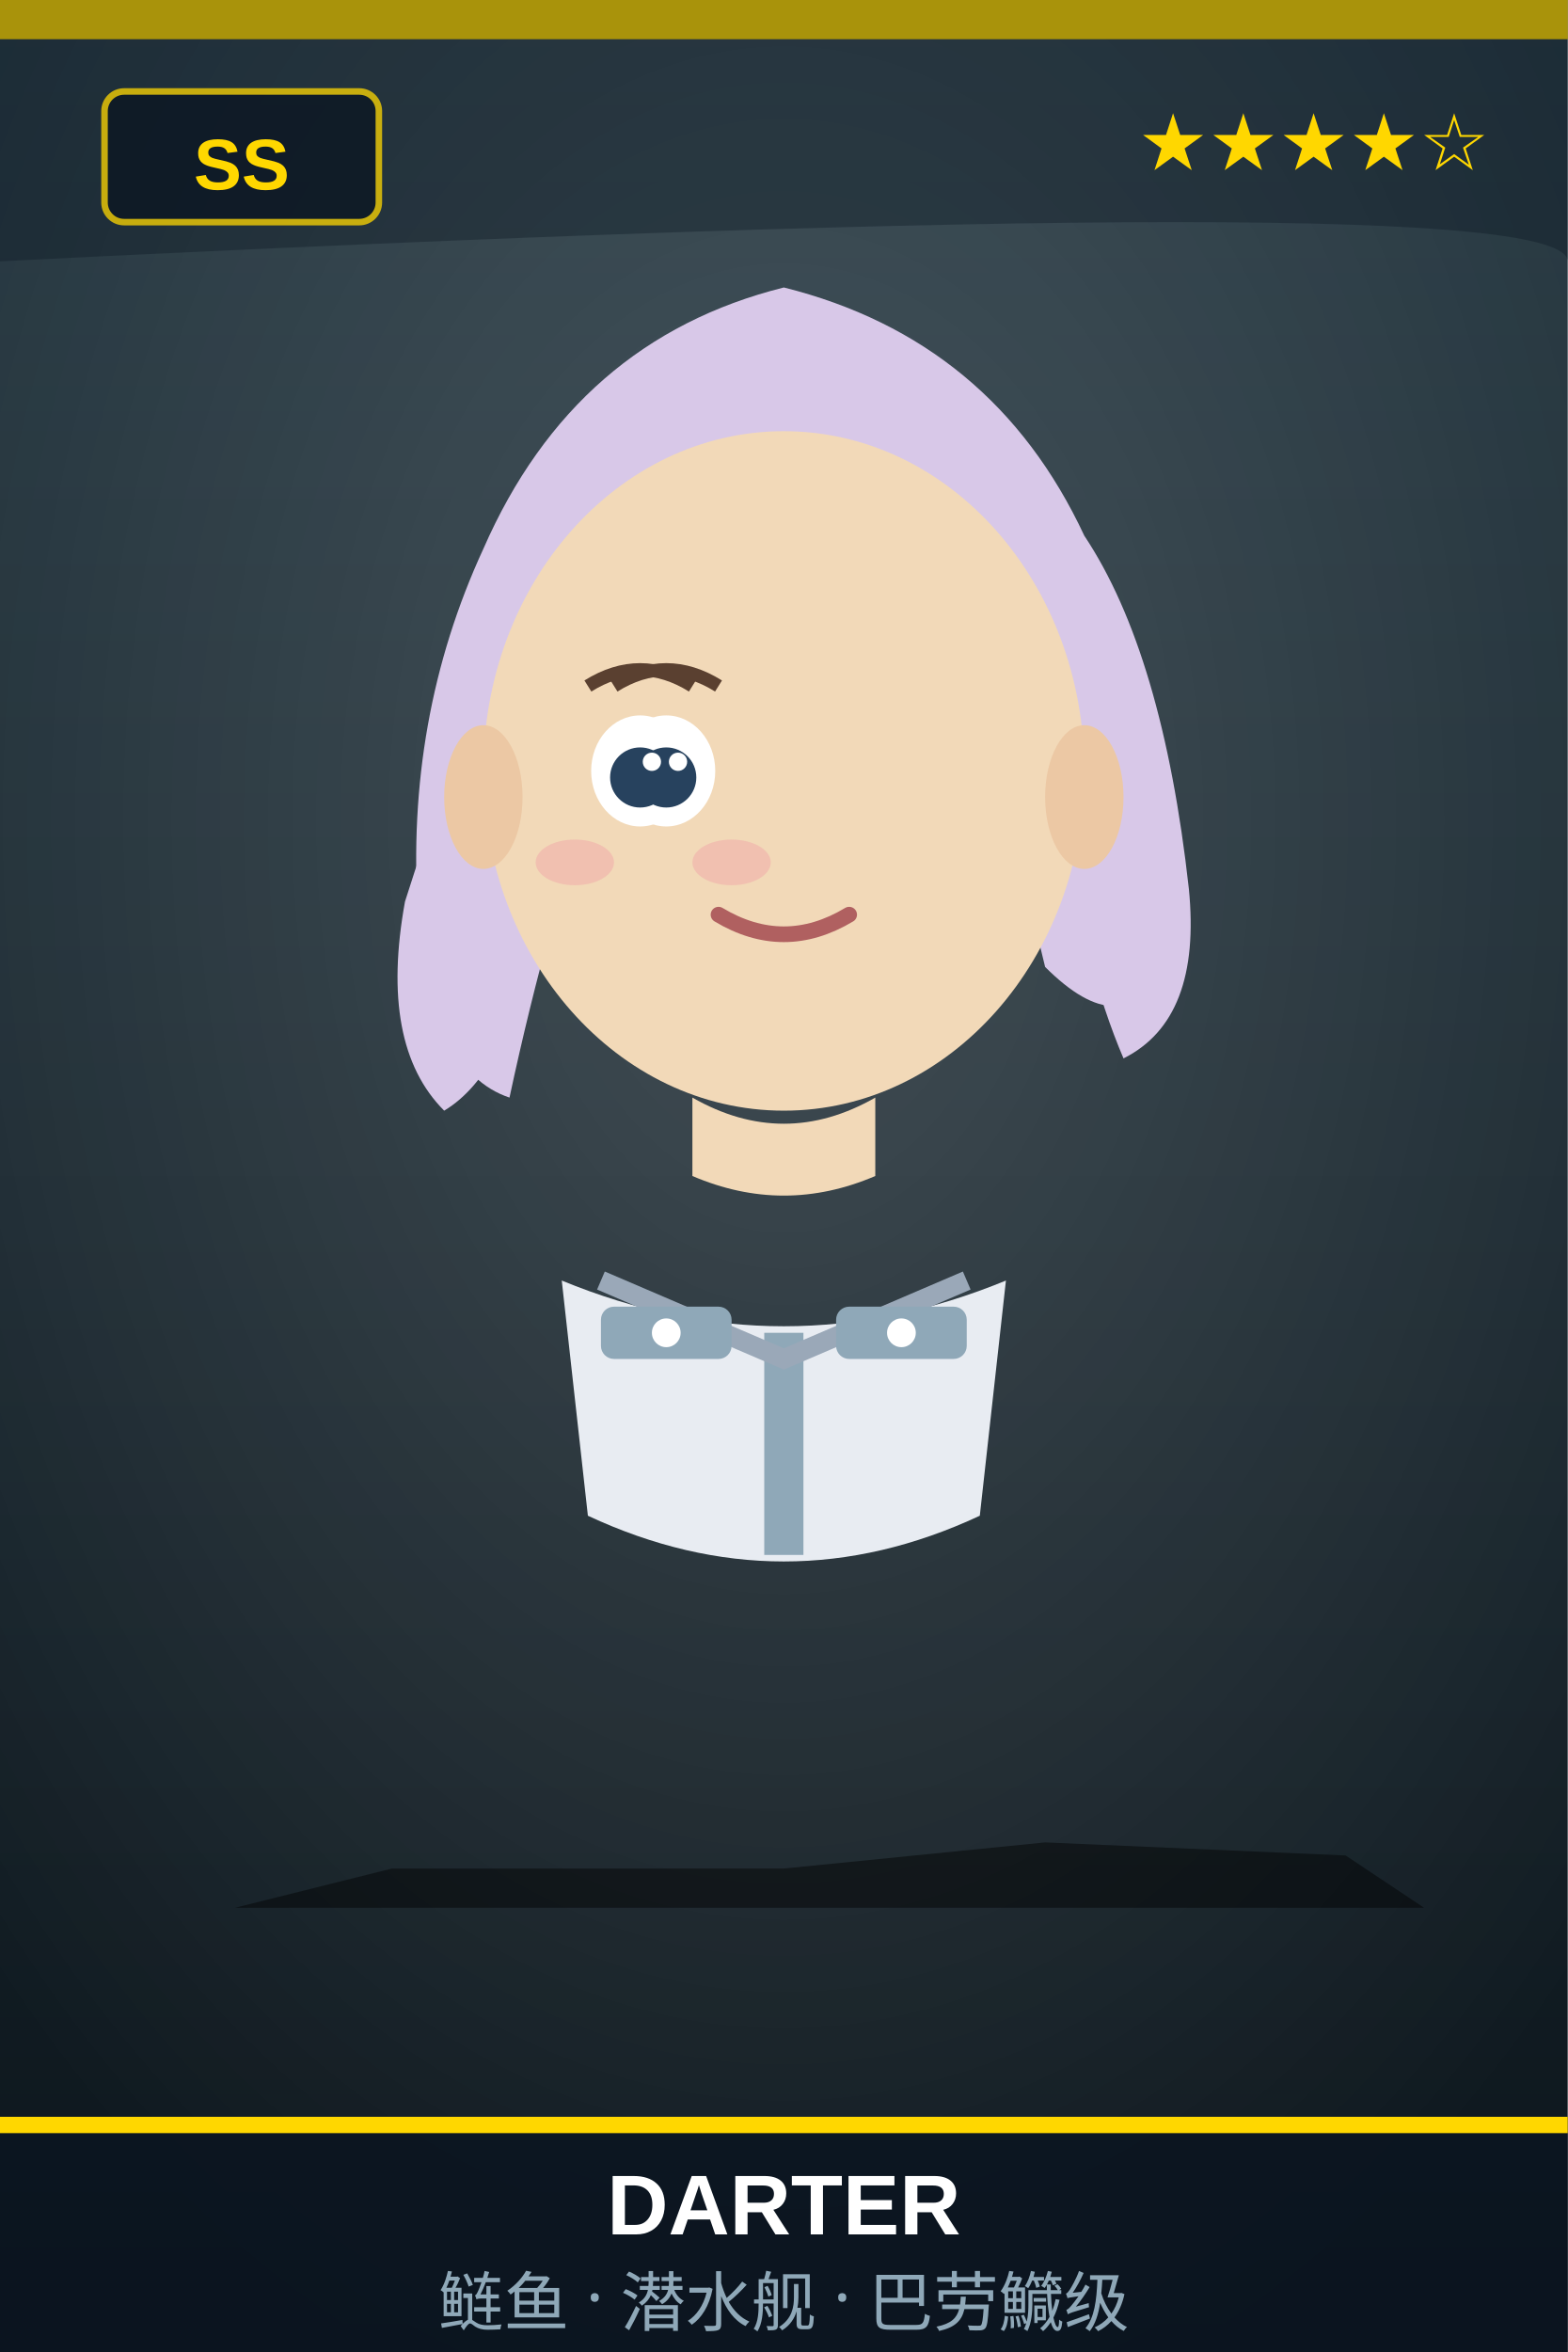
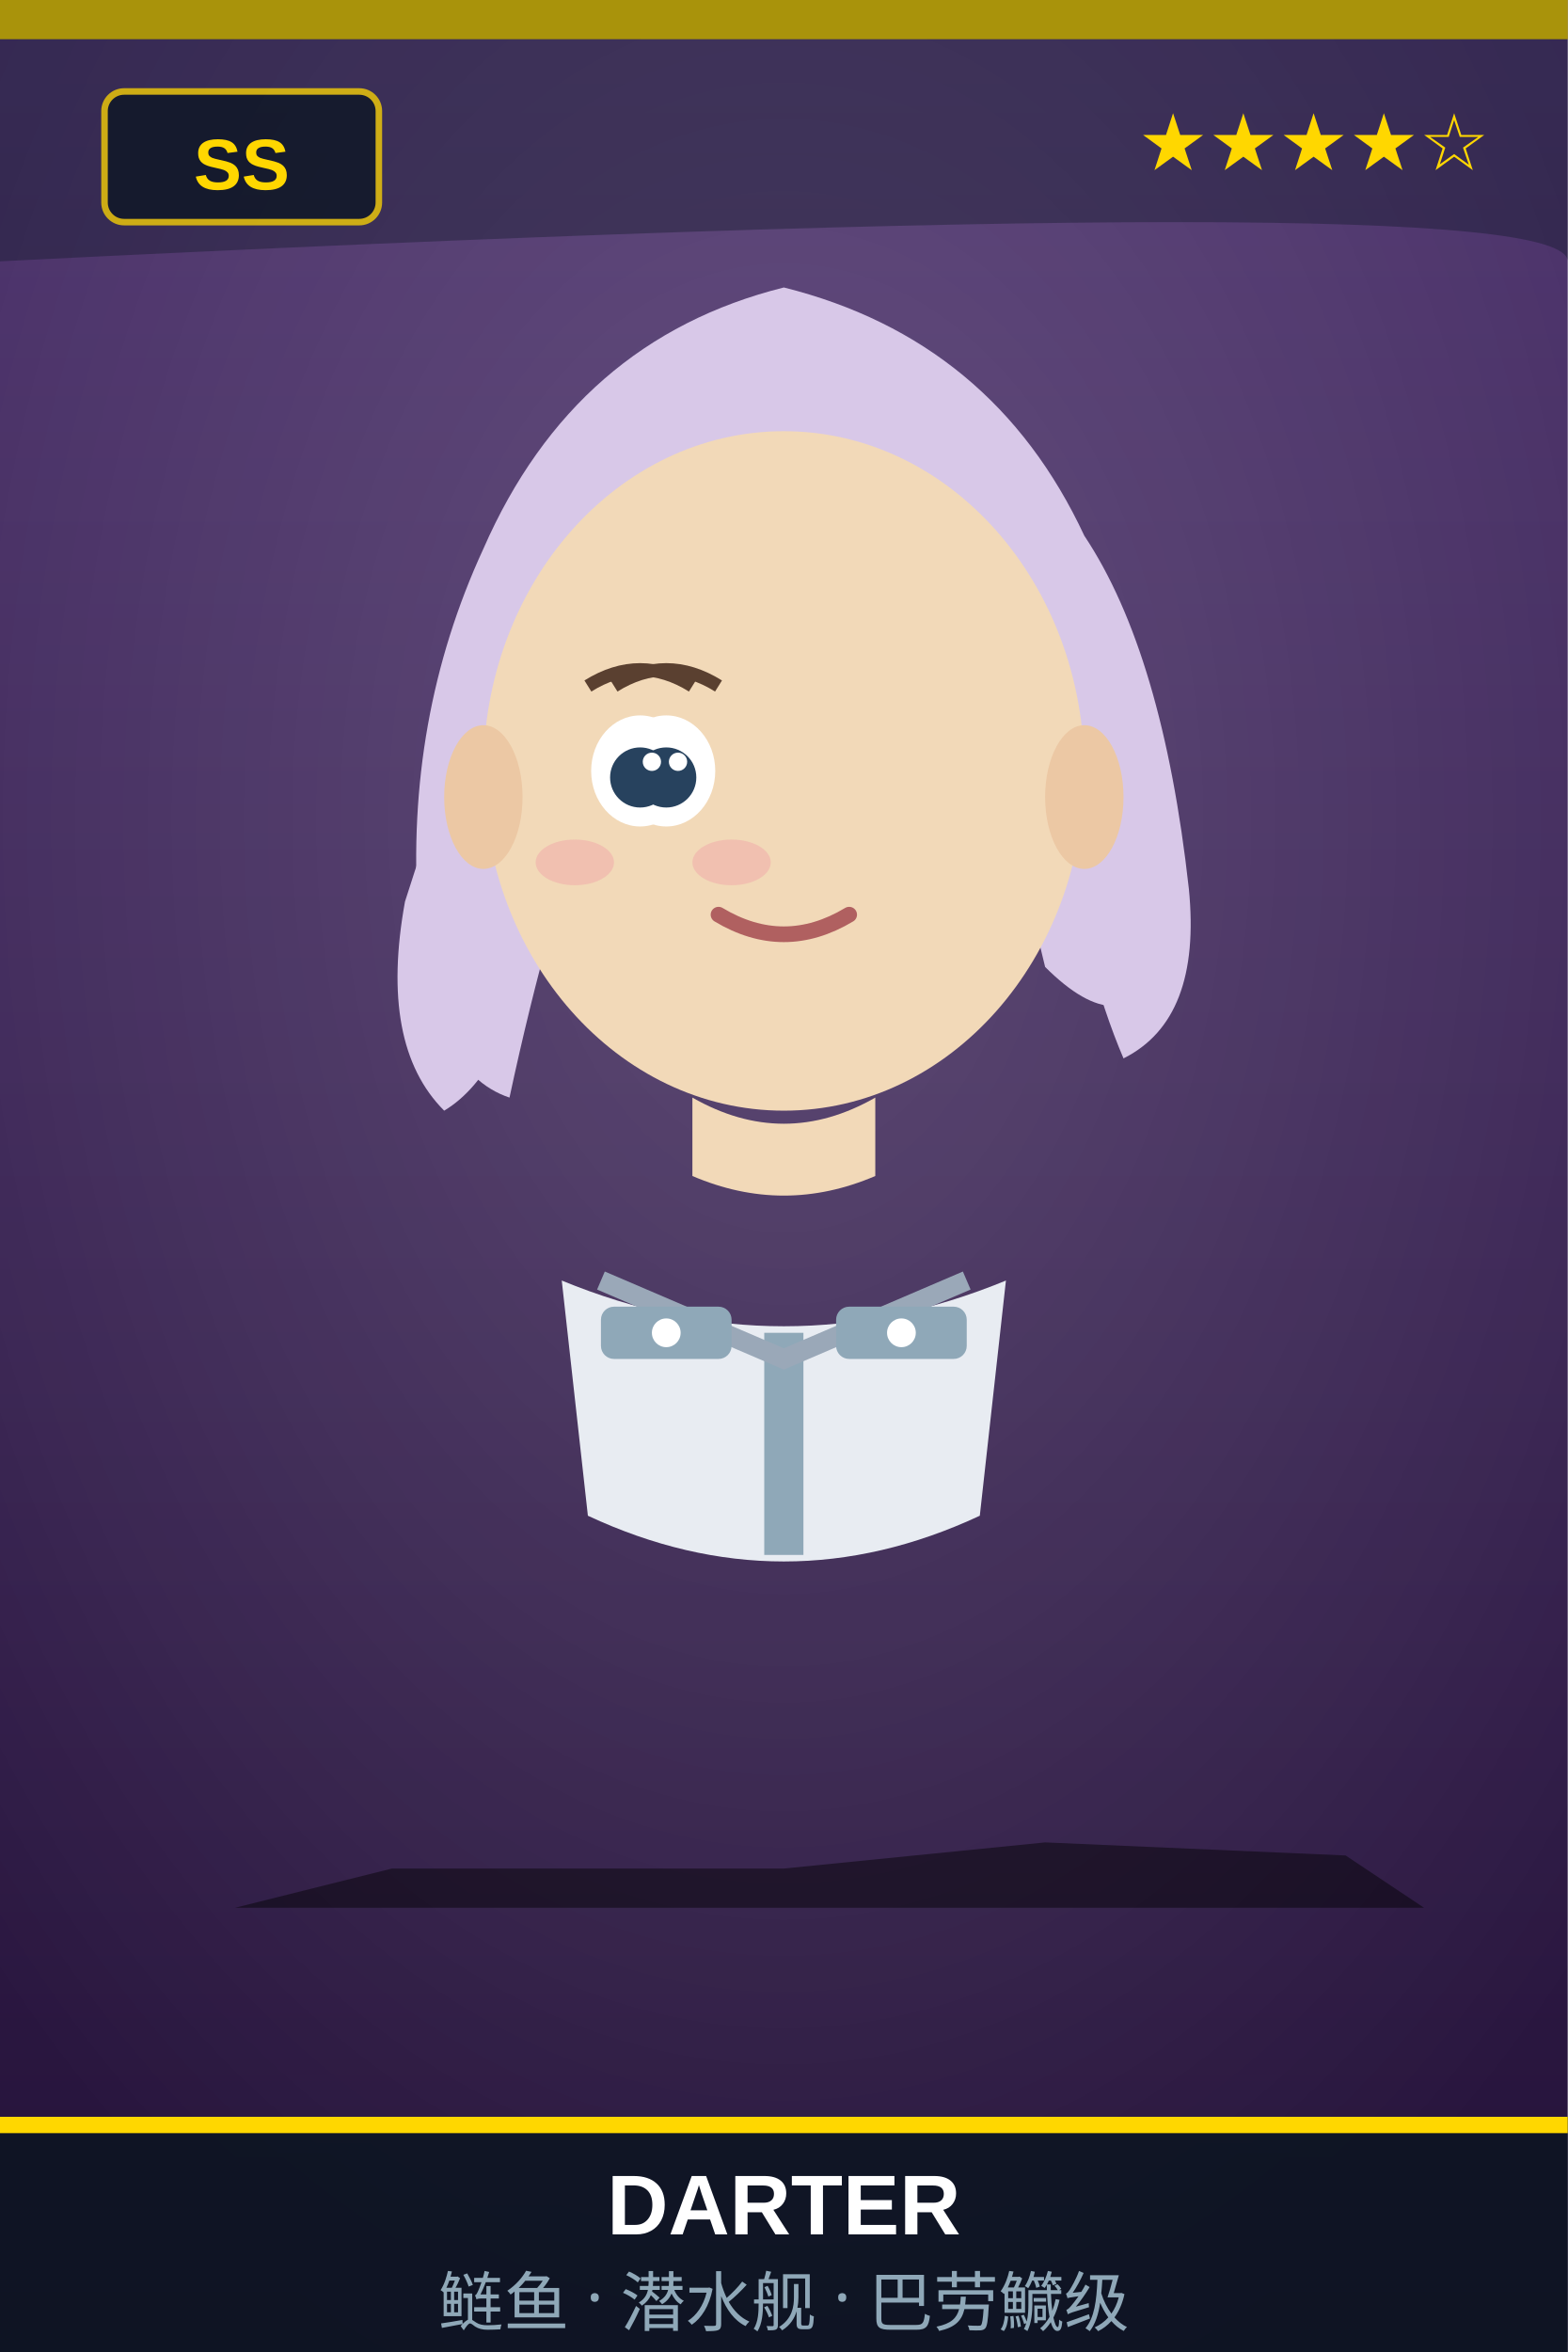
<svg xmlns="http://www.w3.org/2000/svg" width="240" height="360" viewBox="0 0 240 360">
  <defs>
    <linearGradient id="bg" x1="0" y1="0" x2="0" y2="1">
-       <stop offset="0" stop-color="#22353f" />
-       <stop offset="1" stop-color="#0d161c" />
+       <stop offset="0" stop-color="#4a2f6b" />
+       <stop offset="1" stop-color="#241238" />
    </linearGradient>
    <radialGradient id="glow" cx="0.5" cy="0.35" r="0.7">
      <stop offset="0" stop-color="#ffffff" stop-opacity="0.18" />
      <stop offset="1" stop-color="#ffffff" stop-opacity="0" />
    </radialGradient>
  </defs>
  <rect width="240" height="360" fill="url(#bg)" />
  <rect width="240" height="360" fill="url(#glow)" />
  <rect x="0" y="0" width="240" height="6" fill="#ffd700" />
  <path d="M0,40 Q240,28 240,40 L240,0 L0,0 Z" fill="#0a1420" opacity="0.35" />
  <g transform="translate(16,14)">
    <rect width="42" height="20" rx="3" fill="#0a1420" opacity="0.75" stroke="#ffd700" stroke-width="1" />
    <text x="21" y="15" font-size="11" font-weight="bold" text-anchor="middle" fill="#ffd700" font-family="Arial">SS</text>
  </g>
  <text x="228" y="26" font-size="12" text-anchor="end" fill="#ffd700" font-family="Arial">★★★★☆</text>
  <path d="M74,84 Q62,110 64,140 Q66,164 78,168 Q84,140 92,118 Q96,92 110,78 Q130,66 150,80 Q162,96 162,124 Q166,148 172,162 Q184,156 182,136 Q178,100 166,82 Q152,52 120,44 Q88,52 74,84 Z" fill="#d8c8e8" />
  <path d="M62,138 Q58,160 68,170 Q78,164 82,142 Q84,122 92,104 Q92,86 104,76 Q120,66 138,78 Q148,88 152,108 Q156,132 160,148 Q172,160 178,148 Q174,116 166,96 Q154,62 120,54 Q86,62 62,138 Z" fill="#d8c8e8" />
  <ellipse cx="120" cy="118" rx="46" ry="52" fill="#f2d9b8" />
  <ellipse cx="74" cy="122" rx="6" ry="11" fill="#ecc8a4" />
  <ellipse cx="166" cy="122" rx="6" ry="11" fill="#ecc8a4" />
  <path d="M106,168 Q120,176 134,168 L134,180 Q120,186 106,180 Z" fill="#f2d9b8" />
  <path d="M86,196 Q120,210 154,196 L150,232 Q120,246 90,232 Z" fill="#e8ecf2" />
  <path d="M120,204 L120,238" stroke="#8fa8b8" stroke-width="6" />
  <path d="M92,196 L120,208 L148,196" stroke="#9aa8b8" stroke-width="3" fill="none" />
  <rect x="92" y="200" width="20" height="8" rx="2" fill="#8fa8b8" />
  <rect x="128" y="200" width="20" height="8" rx="2" fill="#8fa8b8" />
  <circle cx="102" cy="204" r="2.2" fill="#fff" />
  <circle cx="138" cy="204" r="2.2" fill="#fff" />
  <ellipse cx="102" cy="118" rx="7.5" ry="8.5" fill="#fff" />
  <ellipse cx="98" cy="118" rx="7.5" ry="8.5" fill="#fff" />
  <circle cx="102" cy="119" r="4.6" fill="#27425e" />
  <circle cx="98" cy="119" r="4.6" fill="#27425e" />
  <circle cx="103.8" cy="116.6" r="1.4" fill="#fff" />
  <circle cx="99.8" cy="116.6" r="1.4" fill="#fff" />
  <path d="M94,105 Q102,100 110,105" stroke="#5a4030" stroke-width="2" fill="none" />
  <path d="M90,105 Q98,100 106,105" stroke="#5a4030" stroke-width="2" fill="none" />
  <path d="M110,140 Q120,146 130,140" stroke="#b06060" stroke-width="2.4" fill="none" stroke-linecap="round" />
  <ellipse cx="88" cy="132" rx="6" ry="3.5" fill="#f0a8a8" opacity="0.5" />
  <ellipse cx="112" cy="132" rx="6" ry="3.5" fill="#f0a8a8" opacity="0.5" />
  <g transform="translate(0,0)" fill="#000" opacity="0.45">
    <path d="M36,292 L60,286 L120,286 L160,282 L206,284 L218,292 Z" />
  </g>
  <rect x="0" y="324" width="240" height="36" fill="#0a1420" opacity="0.85" />
  <rect x="0" y="324" width="240" height="2.5" fill="#ffd700" />
  <text x="120" y="342" font-size="13" font-weight="bold" text-anchor="middle" fill="#ffffff" font-family="Arial">DARTER</text>
  <text x="120" y="356" font-size="10" text-anchor="middle" fill="#8fa8b8" font-family="'Microsoft YaHei', sans-serif">鲢鱼 · 潜水舰 · 巴劳鱵级</text>
</svg>
